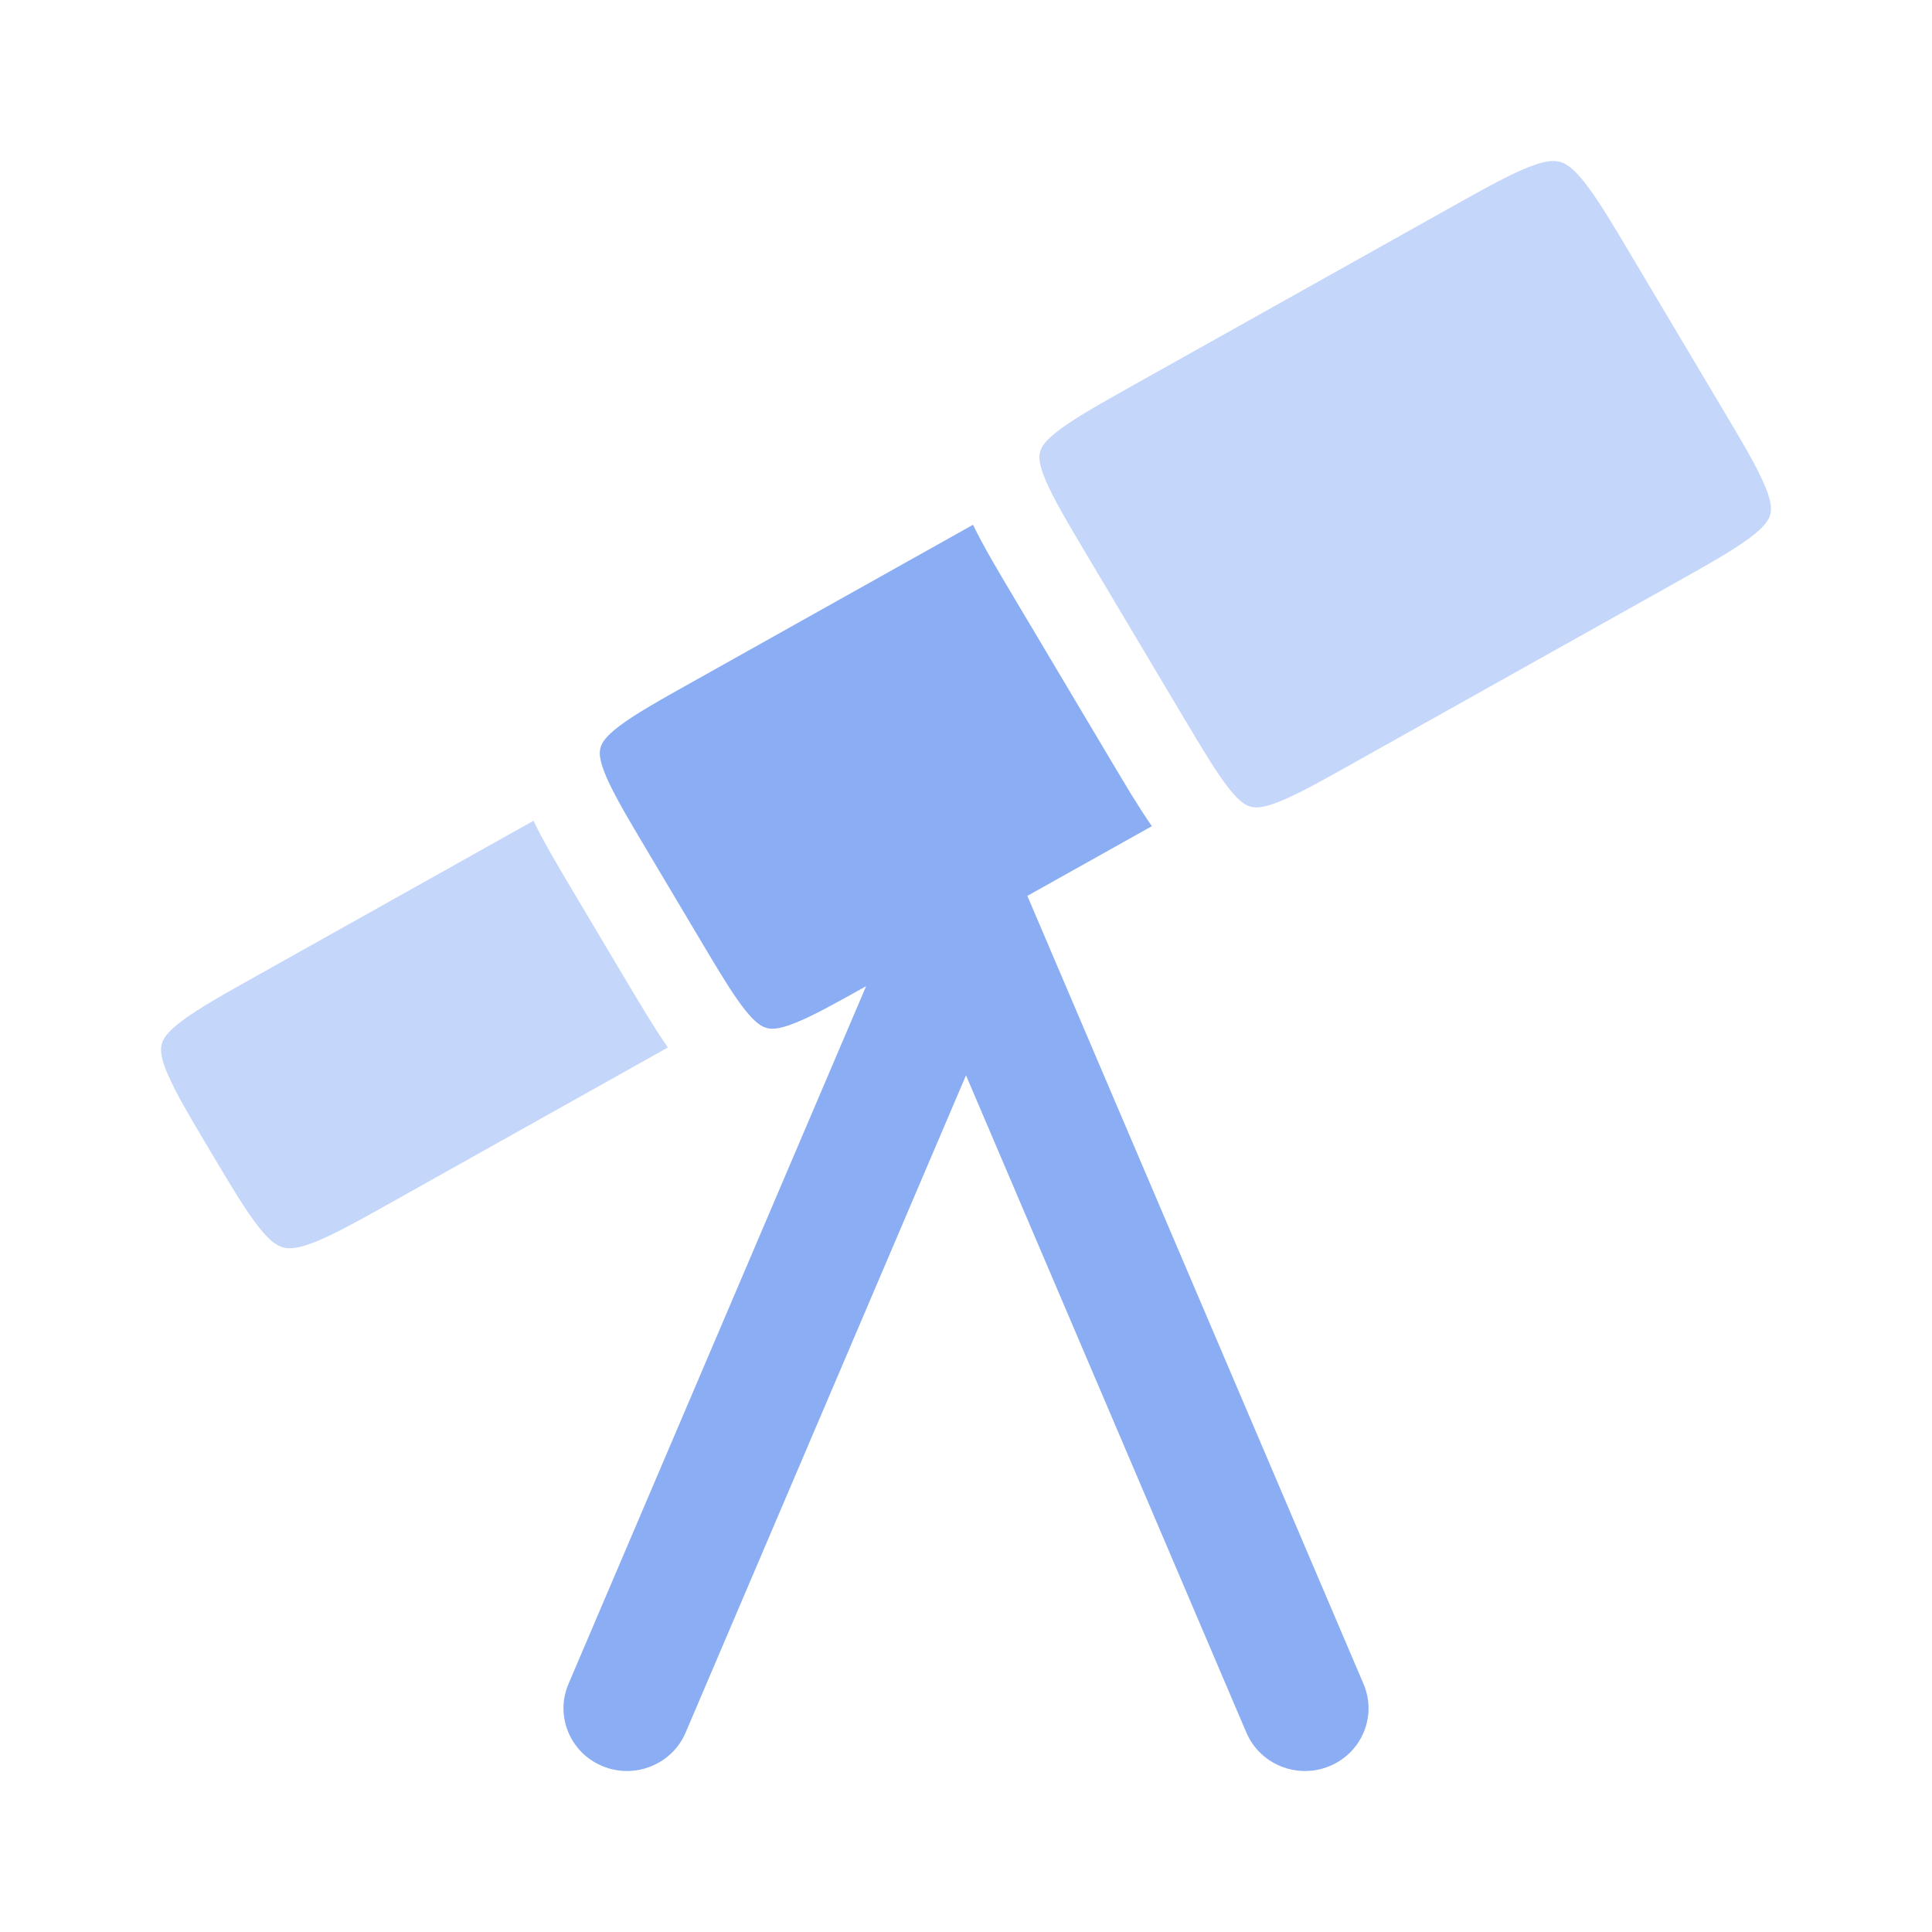
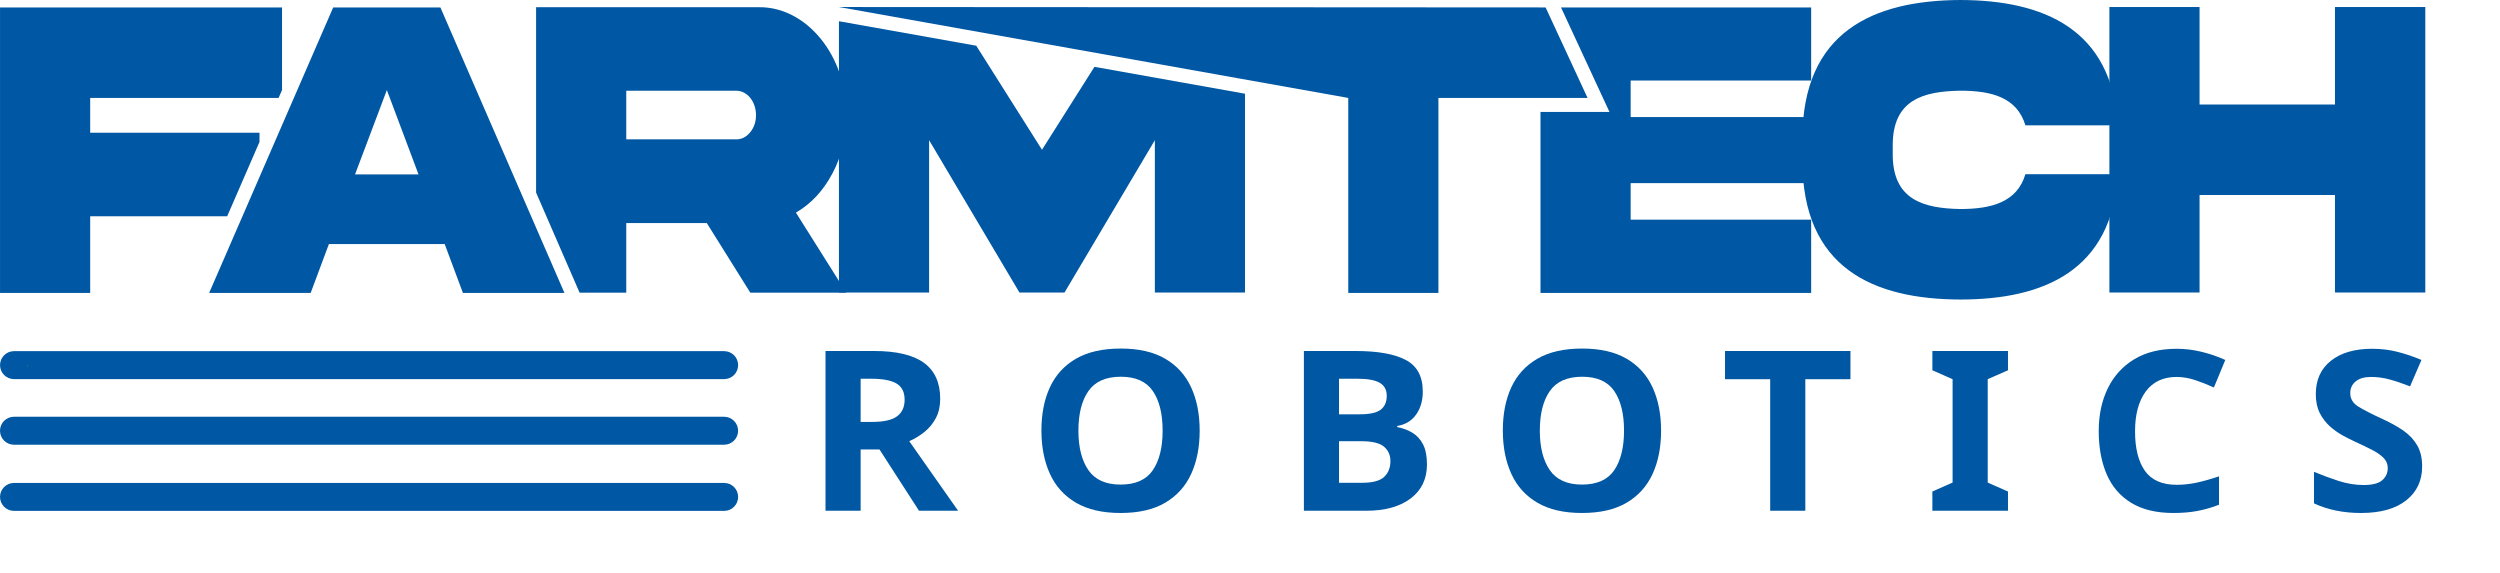
- <svg xmlns="http://www.w3.org/2000/svg" width="800px" height="800px" viewBox="0 0 24.00 24.00" fill="none" stroke="#000000" stroke-width="0">
-   <g id="SVGRepo_bgCarrier" stroke-width="0" />
-   <g id="SVGRepo_tracerCarrier" stroke-linecap="round" stroke-linejoin="round" />
-   <g id="SVGRepo_iconCarrier">
-     <g opacity="0.5">
-       <path d="M17.976 2.602C18.439 2.343 18.742 2.174 18.983 2.078C19.209 1.988 19.308 1.993 19.376 2.01C19.442 2.028 19.529 2.071 19.677 2.257C19.836 2.456 20.011 2.748 20.278 3.197L21.382 5.053C21.65 5.503 21.823 5.795 21.921 6.027C22.013 6.245 22.006 6.335 21.99 6.393C21.974 6.452 21.933 6.535 21.738 6.68C21.533 6.834 21.232 7.004 20.768 7.264L16.836 9.466C16.398 9.712 16.114 9.87 15.889 9.959C15.678 10.043 15.592 10.036 15.538 10.021C15.484 10.007 15.406 9.971 15.266 9.794C15.117 9.606 14.951 9.329 14.695 8.9L13.516 6.919C13.254 6.478 13.085 6.192 12.989 5.966C12.899 5.753 12.906 5.666 12.921 5.612C12.935 5.558 12.973 5.479 13.159 5.34C13.357 5.191 13.648 5.027 14.098 4.774L17.976 2.602Z" fill="#8aadf4" />
-       <path d="M6.627 10.196L3.232 12.098C2.768 12.357 2.467 12.527 2.261 12.681C2.067 12.827 2.026 12.909 2.01 12.968C1.994 13.026 1.987 13.116 2.079 13.334C2.177 13.566 2.35 13.859 2.618 14.309C2.886 14.759 3.06 15.05 3.219 15.249C3.367 15.436 3.454 15.479 3.52 15.496C3.588 15.514 3.687 15.518 3.914 15.428C4.154 15.332 4.457 15.164 4.92 14.904L8.297 13.012C8.139 12.788 7.976 12.513 7.792 12.205L7.13 11.092C6.93 10.756 6.754 10.459 6.627 10.196Z" fill="#8aadf4" />
+ <svg xmlns="http://www.w3.org/2000/svg" id="Capa_2" data-name="Capa 2" width="893.92" height="204.63" viewBox="0 0 893.92 204.63">
+   <defs>
+     <style>
+       .cls-1 {
+         letter-spacing: .29em;
+       }
+ 
+       .cls-2 {
+         fill: #4caf50;
+       }
+ 
+       .cls-3 {
+         font-family: Exo2-Black, 'Exo 2';
+         font-size: 80px;
+         font-variation-settings: 'wght' 900;
+         font-weight: 800;
+       }
+ 
+       .cls-3, .cls-4 {
+         fill: #0057a3;
+       }
+ 
+       .cls-5 {
+         letter-spacing: .3em;
+       }
+     </style>
+   </defs>
+   <g id="Capa_1-2" data-name="Capa 1">
+     <g>
+       <polygon class="cls-4" points="92.79 50.74 92.79 47.47 32.25 47.47 32.25 35.02 99.62 35.02 100.85 32.19 100.85 2.66 .01 2.66 .01 104.75 32.25 104.75 32.25 77.32 81.24 77.32 92.79 50.74" />
+       <path class="cls-4" d="M786.49,69.73v34.86h-32.24V2.51h32.24V37.37h48.42V2.51h32.3V104.59h-32.3v-34.86h-48.42Z" />
+       <polygon class="cls-4" points="391.34 23.9 372.58 53.55 349.08 16.35 299.98 7.59 299.98 104.59 332.22 104.59 332.22 50.13 364.52 104.59 380.64 104.59 412.94 50.13 412.94 104.59 445.17 104.59 445.17 33.51 391.34 23.9" />
+       <polygon class="cls-4" points="647.61 28.79 647.61 2.66 558.17 2.66 575.49 40.02 550.83 40.02 550.83 104.75 647.61 104.75 647.61 78.54 583.07 78.54 583.07 65.48 647.61 65.48 647.61 41.85 583.07 41.85 583.07 28.79 647.61 28.79" />
+       <polygon class="cls-4" points="552.66 2.66 567.66 35.02 514.33 35.02 514.33 104.75 482.1 104.75 482.1 35.02 443.77 28.18 299.98 2.51 552.66 2.66" />
+       <text class="cls-3" transform="translate(287.68 182.63) scale(1.04 1)">
+         <tspan class="cls-5" x="0" y="0">ROB</tspan>
+         <tspan class="cls-1" x="235.44" y="0">O</tspan>
+         <tspan class="cls-5" x="314.88" y="0">TICS</tspan>
+       </text>
+       <path class="cls-4" d="M297.63,62.06c3.32-6.23,4.98-13.22,4.98-20.89,.25-21.12-14.21-38.81-31.25-38.59h-79.67V68.86l15.56,35.8h16.68v-24.91h28.79l15.57,24.91h34.33l-18.03-28.64c5.41-3.11,9.78-7.82,13.04-13.98Zm-29.41-14.74c-1.35,1.67-3.01,2.51-4.98,2.51h-39.31v-17.39h39.31c3.94,0,7.08,3.87,7.08,8.74,0,2.35-.68,4.41-2.09,6.15Z" />
+       <path class="cls-4" d="M119.14,2.66h38.33l44.36,102.09h-36.3l-6.52-17.47h-41.41l-6.52,17.47h-36.3L119.14,2.66Zm7.81,59.7h22.7l-11.32-30.16-11.38,30.16Z" />
+       <path class="cls-4" d="M757.26,62.29c-2.03,34.48-26.52,44.81-56.29,44.81-31.01-.08-56.6-11.17-56.48-49.83v-7.44c-.12-38.59,25.47-49.68,56.48-49.83,29.78,.08,54.26,10.41,56.29,44.81h-33.04c-3.01-10.03-12.18-12.38-23.26-12.38-13.17,.23-24.36,3.11-24.18,19.9v2.51c-.18,16.63,11.01,19.67,24.18,19.9,11.07,0,20.3-2.43,23.26-12.46h33.04Z" />
+       <rect class="cls-4" x=".01" y="125.56" width="263.92" height="10" rx="5" ry="5" />
+       <rect class="cls-4" x=".01" y="172.68" width="263.92" height="10" rx="5" ry="5" />
+       <rect class="cls-4" x="0" y="149.02" width="263.92" height="10" rx="5" ry="5" />
+       <ellipse class="cls-2" cx="9.89" cy="130.81" rx=".06" ry=".66" />
    </g>
-     <path d="M8.638 8.451L12.087 6.519C12.214 6.782 12.391 7.079 12.591 7.415L13.805 9.455C13.988 9.763 14.152 10.038 14.309 10.263L12.762 11.129L16.938 20.918C17.108 21.315 16.919 21.772 16.517 21.939C16.115 22.106 15.652 21.919 15.483 21.523L12 13.358L8.517 21.523C8.348 21.919 7.885 22.106 7.483 21.939C7.081 21.772 6.893 21.315 7.062 20.918L10.759 12.251C10.357 12.476 10.09 12.623 9.876 12.708C9.666 12.792 9.58 12.785 9.526 12.77C9.471 12.756 9.393 12.72 9.253 12.543C9.104 12.355 8.938 12.078 8.683 11.649L8.056 10.595C7.793 10.154 7.625 9.869 7.528 9.642C7.438 9.429 7.445 9.343 7.46 9.289C7.475 9.234 7.512 9.156 7.698 9.016C7.896 8.867 8.187 8.703 8.638 8.451Z" fill="#8aadf4" />
  </g>
</svg>
